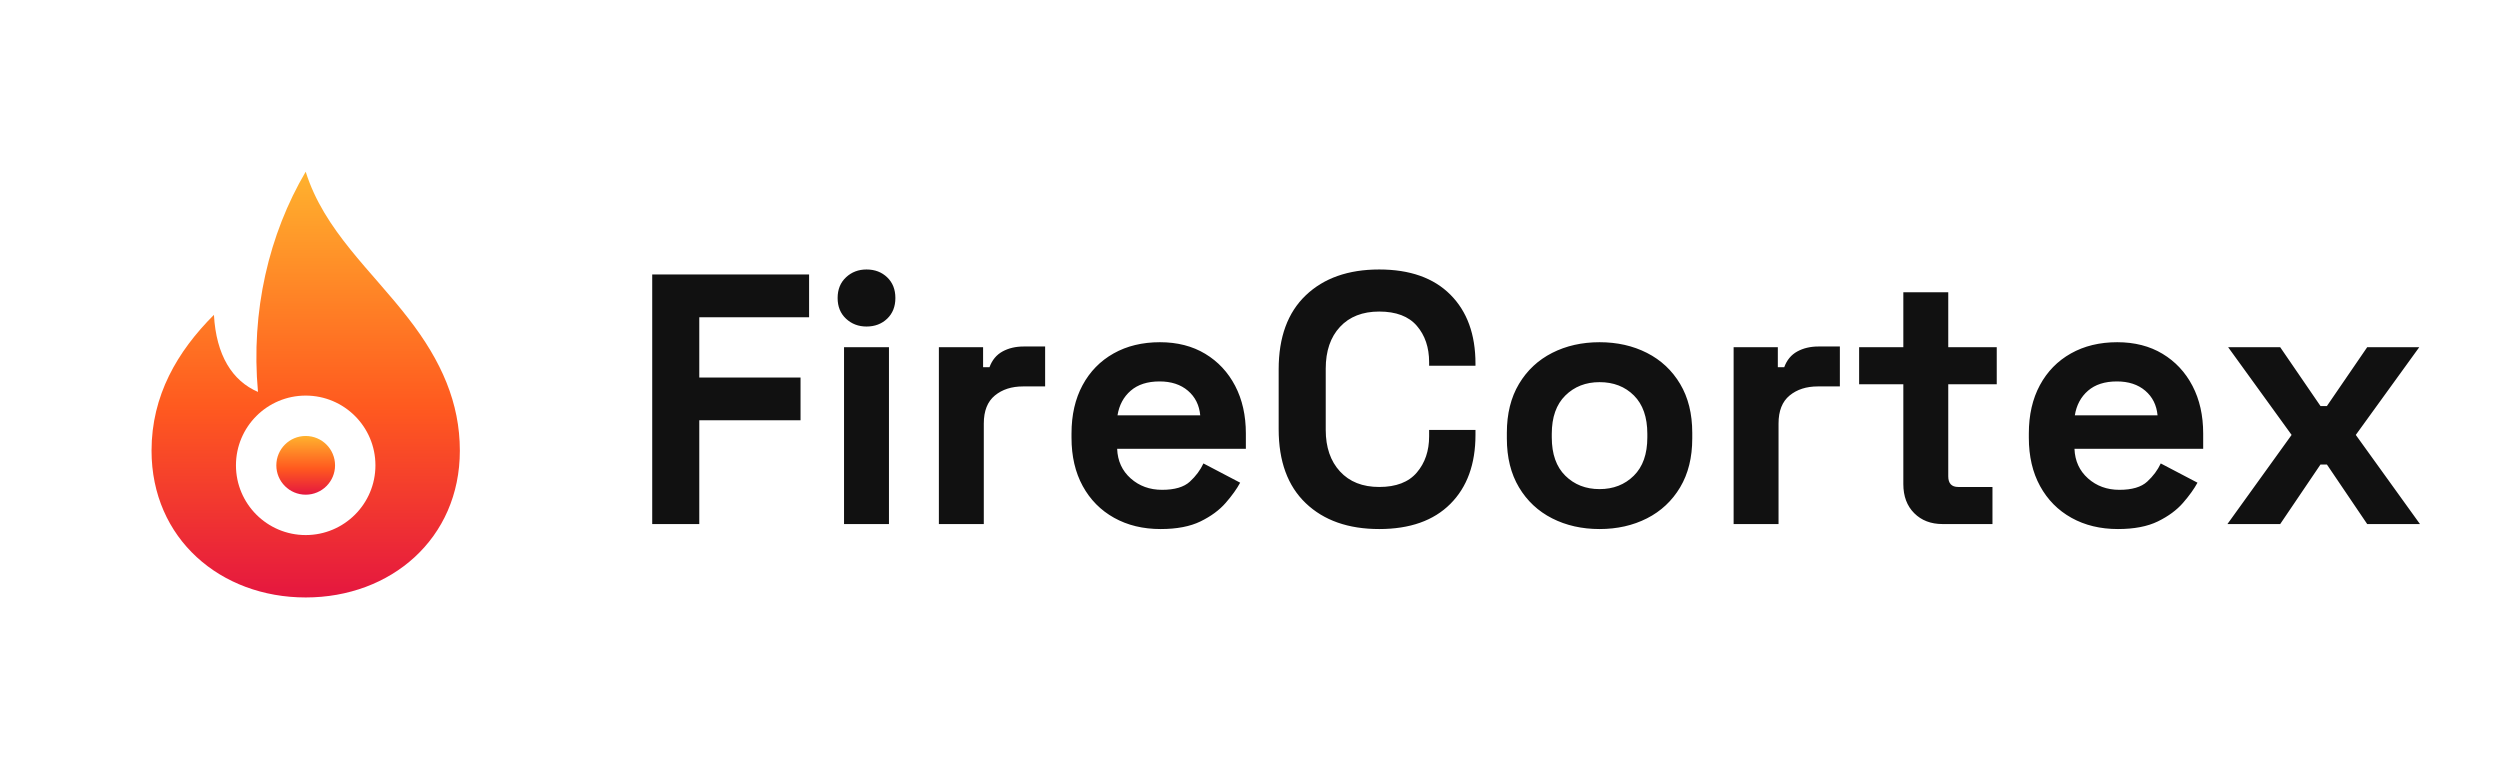
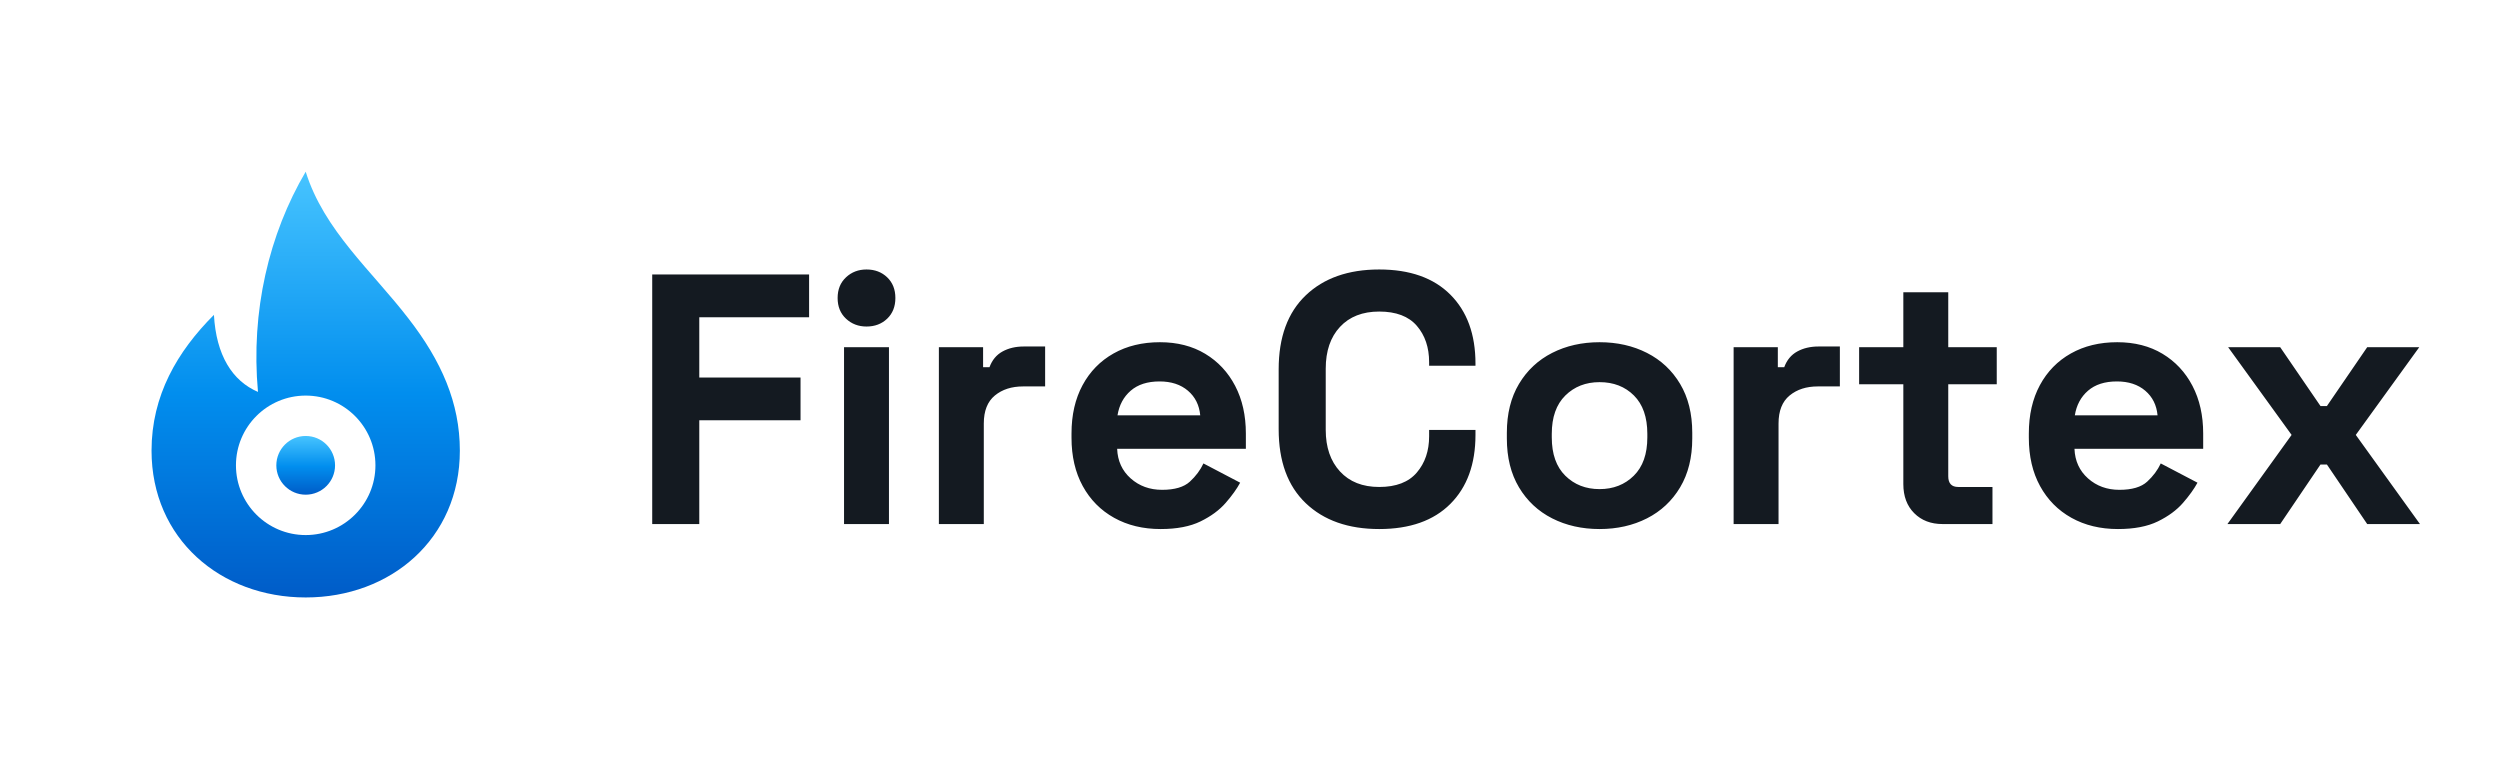
<svg xmlns="http://www.w3.org/2000/svg" viewBox="-9.64 -20.39 340.56 104.79" width="3406" height="1048">
  <defs>
    <linearGradient id="fc-flame" x1="0" y1="0" x2="0" y2="1">
-       <stop offset="0" stop-color="#FFB22E" />
-       <stop offset="0.55" stop-color="#FF5A1F" />
-       <stop offset="1" stop-color="#E5173F" />
+       <stop offset="0" stop-color="#47C4FF" />
+       <stop offset="0.52" stop-color="#018EEE" />
+       <stop offset="1" stop-color="#005CC8" />
    </linearGradient>
  </defs>
  <path fill="url(#fc-flame)" fill-rule="evenodd" d="M32 3C34.5 11 41 16.5 46 23C50.5 28.8 53 34.5 53 41C53 53 43.6 61 32 61C20.4 61 11 53 11 41C11 33.5 14.5 27.5 19.5 22.5C19.8 28 22 31.5 25.5 33C24.5 22 27 11.5 32 3ZM32 33.5A9.5 9.5 0 1 0 32 52.5A9.5 9.5 0 1 0 32 33.5Z" />
  <circle fill="url(#fc-flame)" cx="32" cy="43" r="4" />
-   <path fill="#111111" transform="translate(76 51) scale(0.048571)" d="M66 0V-700H506V-580H198V-411H482V-291H198V0ZM604 0V-496H730V0ZM667 -554Q633 -554 609.5 -576.0Q586 -598 586 -634Q586 -670 609.5 -692.0Q633 -714 667 -714Q702 -714 725.0 -692.0Q748 -670 748 -634Q748 -598 725.0 -576.0Q702 -554 667 -554ZM870 0V-496H994V-440H1012Q1023 -470 1048.5 -484.0Q1074 -498 1108 -498H1168V-386H1106Q1058 -386 1027.0 -360.5Q996 -335 996 -282V0ZM1492 14Q1418 14 1361.5 -17.5Q1305 -49 1273.5 -106.5Q1242 -164 1242 -242V-254Q1242 -332 1273.0 -389.5Q1304 -447 1360.0 -478.5Q1416 -510 1490 -510Q1563 -510 1617.0 -477.5Q1671 -445 1701.0 -387.5Q1731 -330 1731 -254V-211H1370Q1372 -160 1408.0 -128.0Q1444 -96 1496 -96Q1549 -96 1574.0 -119.0Q1599 -142 1612 -170L1715 -116Q1701 -90 1674.5 -59.5Q1648 -29 1604.0 -7.5Q1560 14 1492 14ZM1371 -305H1603Q1599 -348 1568.5 -374.0Q1538 -400 1489 -400Q1438 -400 1408.0 -374.0Q1378 -348 1371 -305ZM2105 14Q1975 14 1899.0 -58.5Q1823 -131 1823 -266V-434Q1823 -569 1899.0 -641.5Q1975 -714 2105 -714Q2234 -714 2304.5 -643.5Q2375 -573 2375 -450V-444H2245V-454Q2245 -516 2210.5 -556.0Q2176 -596 2105 -596Q2035 -596 1995.0 -553.0Q1955 -510 1955 -436V-264Q1955 -191 1995.0 -147.5Q2035 -104 2105 -104Q2176 -104 2210.5 -144.5Q2245 -185 2245 -246V-264H2375V-250Q2375 -127 2304.5 -56.5Q2234 14 2105 14ZM2723 14Q2649 14 2590.0 -16.0Q2531 -46 2497.0 -103.0Q2463 -160 2463 -240V-256Q2463 -336 2497.0 -393.0Q2531 -450 2590.0 -480.0Q2649 -510 2723 -510Q2797 -510 2856.0 -480.0Q2915 -450 2949.0 -393.0Q2983 -336 2983 -256V-240Q2983 -160 2949.0 -103.0Q2915 -46 2856.0 -16.0Q2797 14 2723 14ZM2723 -98Q2781 -98 2819.0 -135.5Q2857 -173 2857 -243V-253Q2857 -323 2819.5 -360.5Q2782 -398 2723 -398Q2665 -398 2627.0 -360.5Q2589 -323 2589 -253V-243Q2589 -173 2627.0 -135.5Q2665 -98 2723 -98ZM3099 0V-496H3223V-440H3241Q3252 -470 3277.5 -484.0Q3303 -498 3337 -498H3397V-386H3335Q3287 -386 3256.0 -360.5Q3225 -335 3225 -282V0ZM3685 0Q3636 0 3605.5 -30.5Q3575 -61 3575 -112V-392H3451V-496H3575V-650H3701V-496H3837V-392H3701V-134Q3701 -104 3729 -104H3825V0ZM4177 14Q4103 14 4046.5 -17.5Q3990 -49 3958.5 -106.5Q3927 -164 3927 -242V-254Q3927 -332 3958.0 -389.5Q3989 -447 4045.0 -478.5Q4101 -510 4175 -510Q4248 -510 4302.0 -477.5Q4356 -445 4386.0 -387.5Q4416 -330 4416 -254V-211H4055Q4057 -160 4093.0 -128.0Q4129 -96 4181 -96Q4234 -96 4259.0 -119.0Q4284 -142 4297 -170L4400 -116Q4386 -90 4359.5 -59.5Q4333 -29 4289.0 -7.5Q4245 14 4177 14ZM4056 -305H4288Q4284 -348 4253.5 -374.0Q4223 -400 4174 -400Q4123 -400 4093.0 -374.0Q4063 -348 4056 -305ZM4484 0 4664 -250 4486 -496H4632L4745 -331H4763L4876 -496H5022L4844 -250L5024 0H4876L4763 -167H4745L4632 0Z" />
+   <path fill="#141A21" transform="translate(76 51) scale(0.048571)" d="M66 0V-700H506V-580H198V-411H482V-291H198V0ZM604 0V-496H730V0ZM667 -554Q633 -554 609.5 -576.0Q586 -598 586 -634Q586 -670 609.5 -692.0Q633 -714 667 -714Q702 -714 725.0 -692.0Q748 -670 748 -634Q748 -598 725.0 -576.0Q702 -554 667 -554ZM870 0V-496H994V-440H1012Q1023 -470 1048.5 -484.0Q1074 -498 1108 -498H1168V-386H1106Q1058 -386 1027.0 -360.5Q996 -335 996 -282V0ZM1492 14Q1418 14 1361.5 -17.5Q1305 -49 1273.5 -106.5Q1242 -164 1242 -242V-254Q1242 -332 1273.0 -389.5Q1304 -447 1360.0 -478.5Q1416 -510 1490 -510Q1563 -510 1617.0 -477.5Q1671 -445 1701.0 -387.5Q1731 -330 1731 -254V-211H1370Q1372 -160 1408.0 -128.0Q1444 -96 1496 -96Q1549 -96 1574.0 -119.0Q1599 -142 1612 -170L1715 -116Q1701 -90 1674.5 -59.5Q1648 -29 1604.0 -7.5Q1560 14 1492 14ZM1371 -305H1603Q1599 -348 1568.5 -374.0Q1538 -400 1489 -400Q1438 -400 1408.0 -374.0Q1378 -348 1371 -305ZM2105 14Q1975 14 1899.0 -58.5Q1823 -131 1823 -266V-434Q1823 -569 1899.0 -641.5Q1975 -714 2105 -714Q2234 -714 2304.5 -643.5Q2375 -573 2375 -450V-444H2245V-454Q2245 -516 2210.5 -556.0Q2176 -596 2105 -596Q2035 -596 1995.0 -553.0Q1955 -510 1955 -436V-264Q1955 -191 1995.0 -147.5Q2035 -104 2105 -104Q2176 -104 2210.5 -144.5Q2245 -185 2245 -246V-264H2375V-250Q2375 -127 2304.5 -56.5Q2234 14 2105 14ZM2723 14Q2649 14 2590.0 -16.0Q2531 -46 2497.0 -103.0Q2463 -160 2463 -240V-256Q2463 -336 2497.0 -393.0Q2531 -450 2590.0 -480.0Q2649 -510 2723 -510Q2797 -510 2856.0 -480.0Q2915 -450 2949.0 -393.0Q2983 -336 2983 -256V-240Q2983 -160 2949.0 -103.0Q2915 -46 2856.0 -16.0Q2797 14 2723 14ZM2723 -98Q2781 -98 2819.0 -135.5Q2857 -173 2857 -243V-253Q2857 -323 2819.5 -360.5Q2782 -398 2723 -398Q2665 -398 2627.0 -360.5Q2589 -323 2589 -253V-243Q2589 -173 2627.0 -135.5Q2665 -98 2723 -98ZM3099 0V-496H3223V-440H3241Q3252 -470 3277.5 -484.0Q3303 -498 3337 -498H3397V-386H3335Q3287 -386 3256.0 -360.5Q3225 -335 3225 -282V0ZM3685 0Q3636 0 3605.5 -30.5Q3575 -61 3575 -112V-392H3451V-496H3575V-650H3701V-496H3837V-392H3701V-134Q3701 -104 3729 -104H3825V0ZM4177 14Q4103 14 4046.5 -17.5Q3990 -49 3958.5 -106.5Q3927 -164 3927 -242V-254Q3927 -332 3958.0 -389.5Q3989 -447 4045.0 -478.5Q4101 -510 4175 -510Q4248 -510 4302.0 -477.5Q4356 -445 4386.0 -387.5Q4416 -330 4416 -254V-211H4055Q4057 -160 4093.0 -128.0Q4129 -96 4181 -96Q4234 -96 4259.0 -119.0Q4284 -142 4297 -170L4400 -116Q4386 -90 4359.5 -59.5Q4333 -29 4289.0 -7.5Q4245 14 4177 14ZM4056 -305H4288Q4284 -348 4253.5 -374.0Q4223 -400 4174 -400Q4123 -400 4093.0 -374.0Q4063 -348 4056 -305ZM4484 0 4664 -250 4486 -496H4632L4745 -331H4763L4876 -496H5022L4844 -250L5024 0H4876L4763 -167H4745L4632 0Z" />
</svg>
